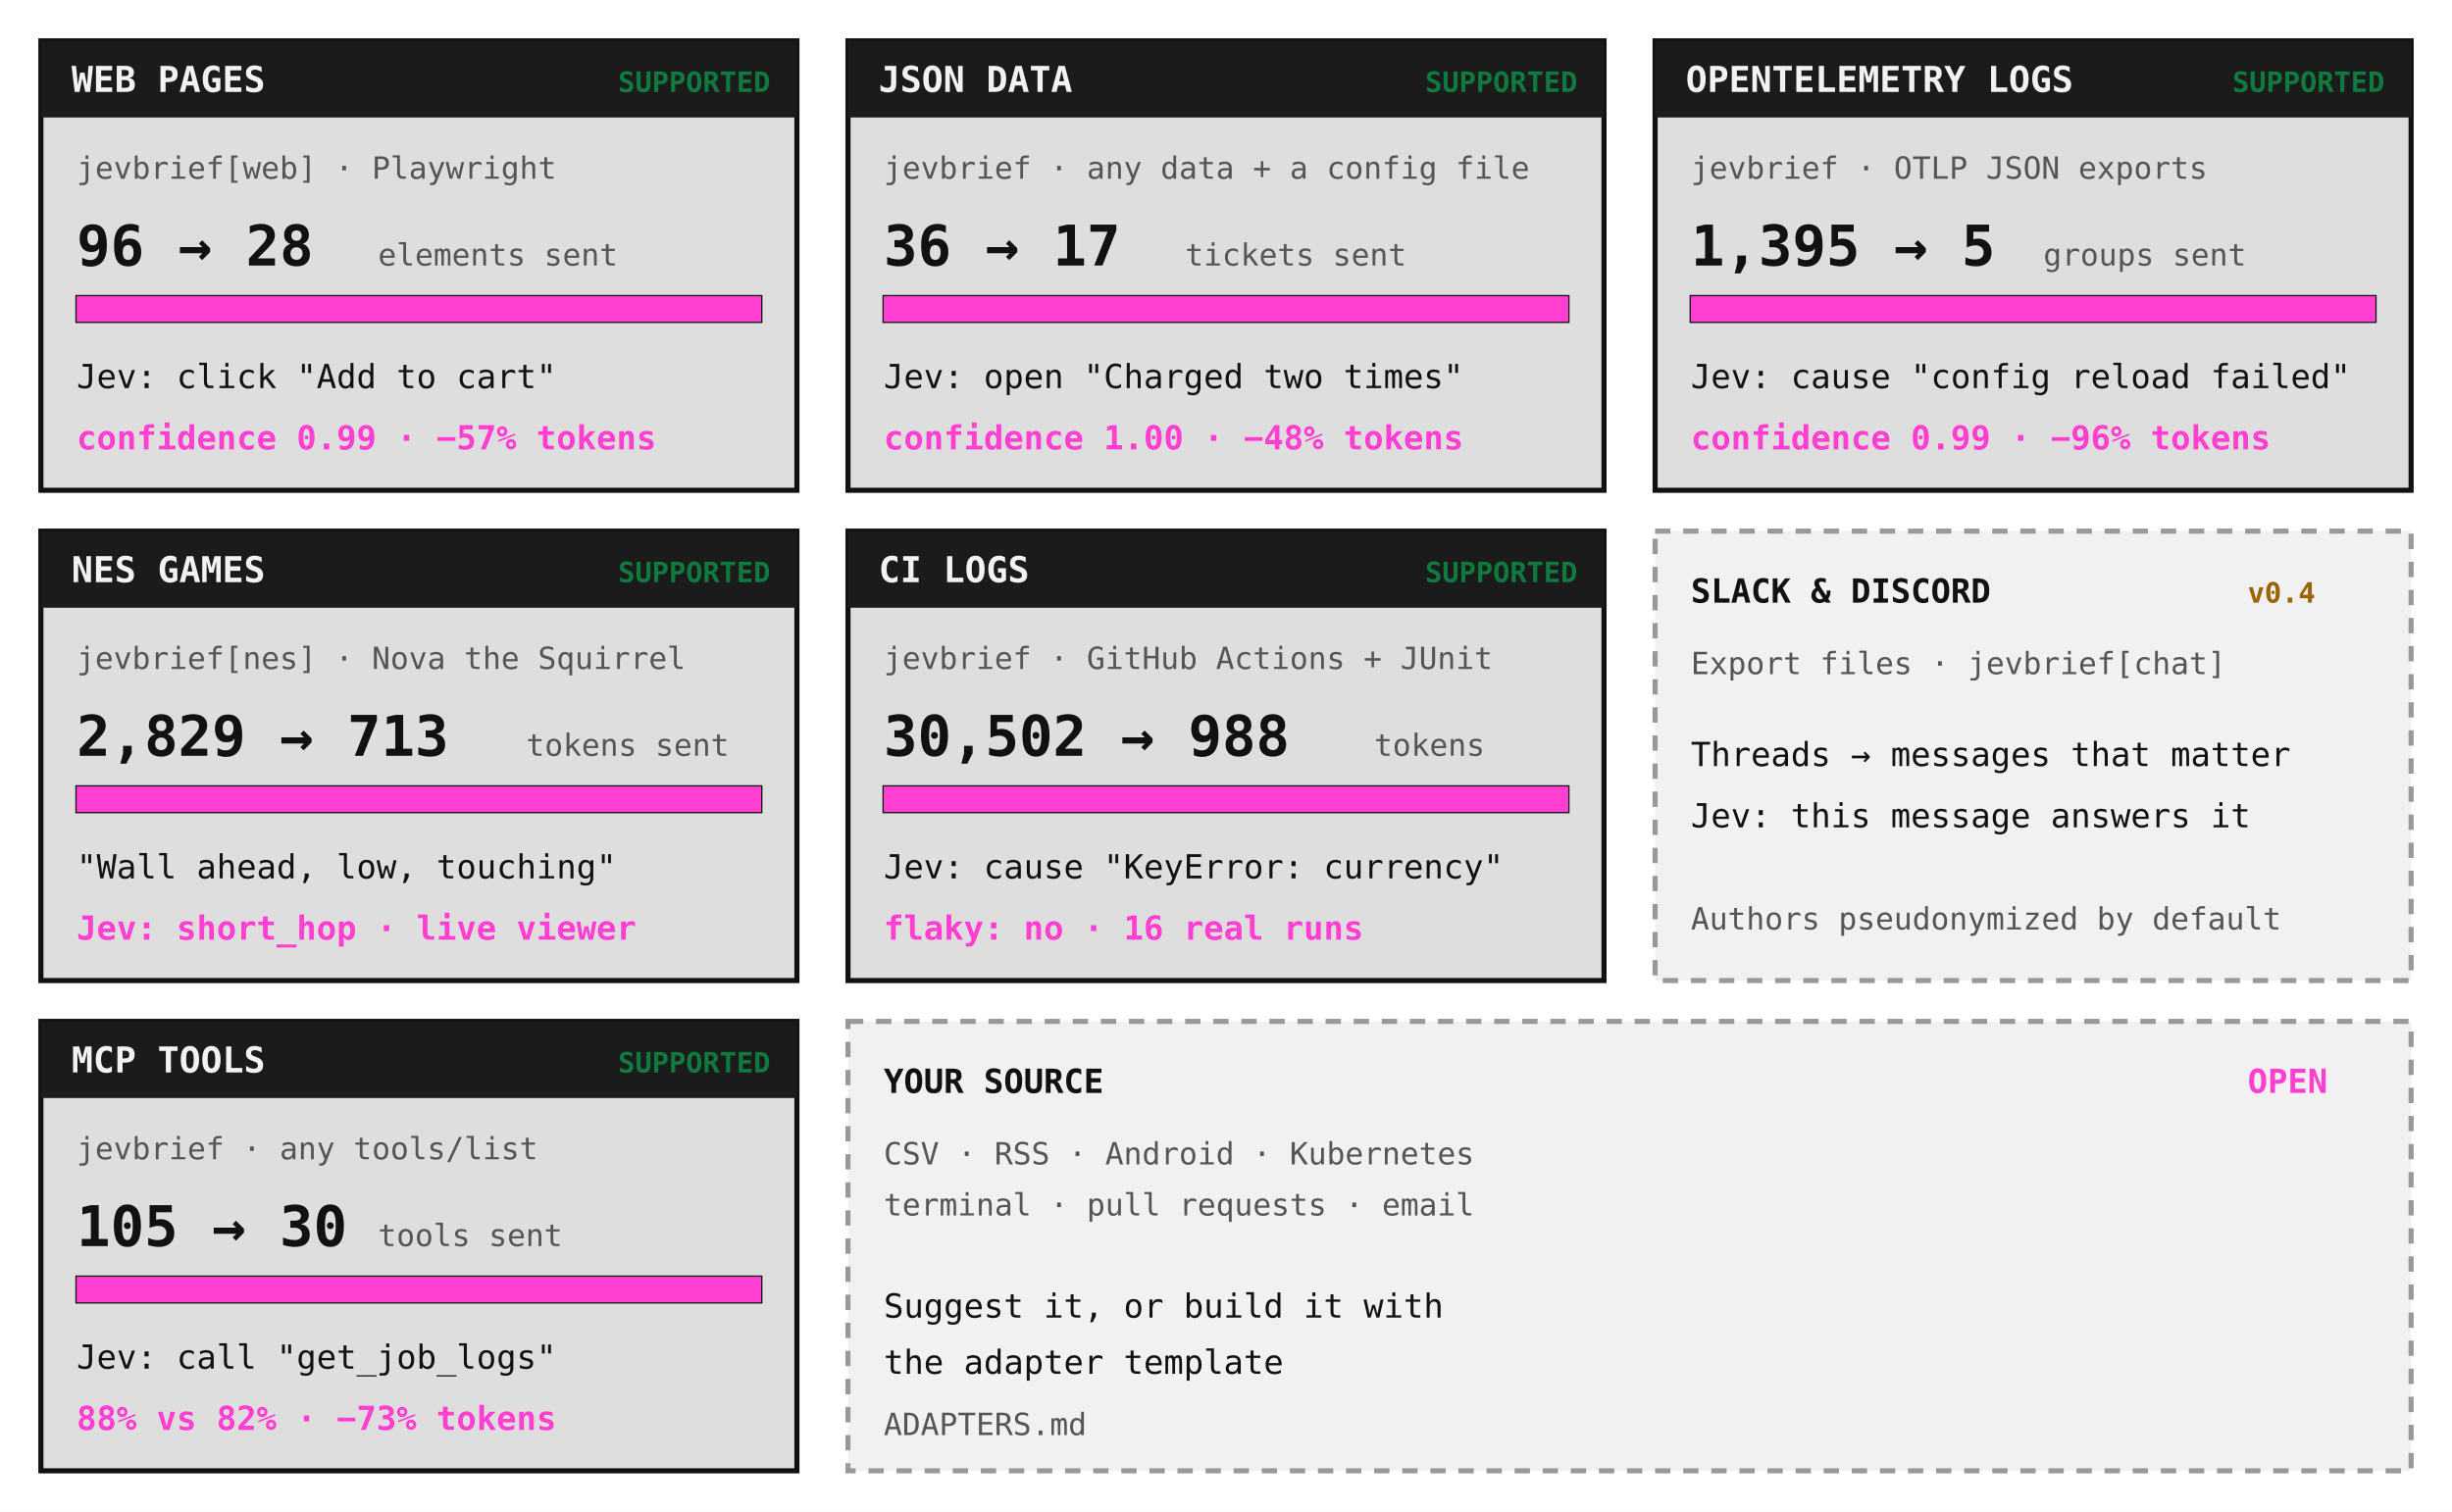
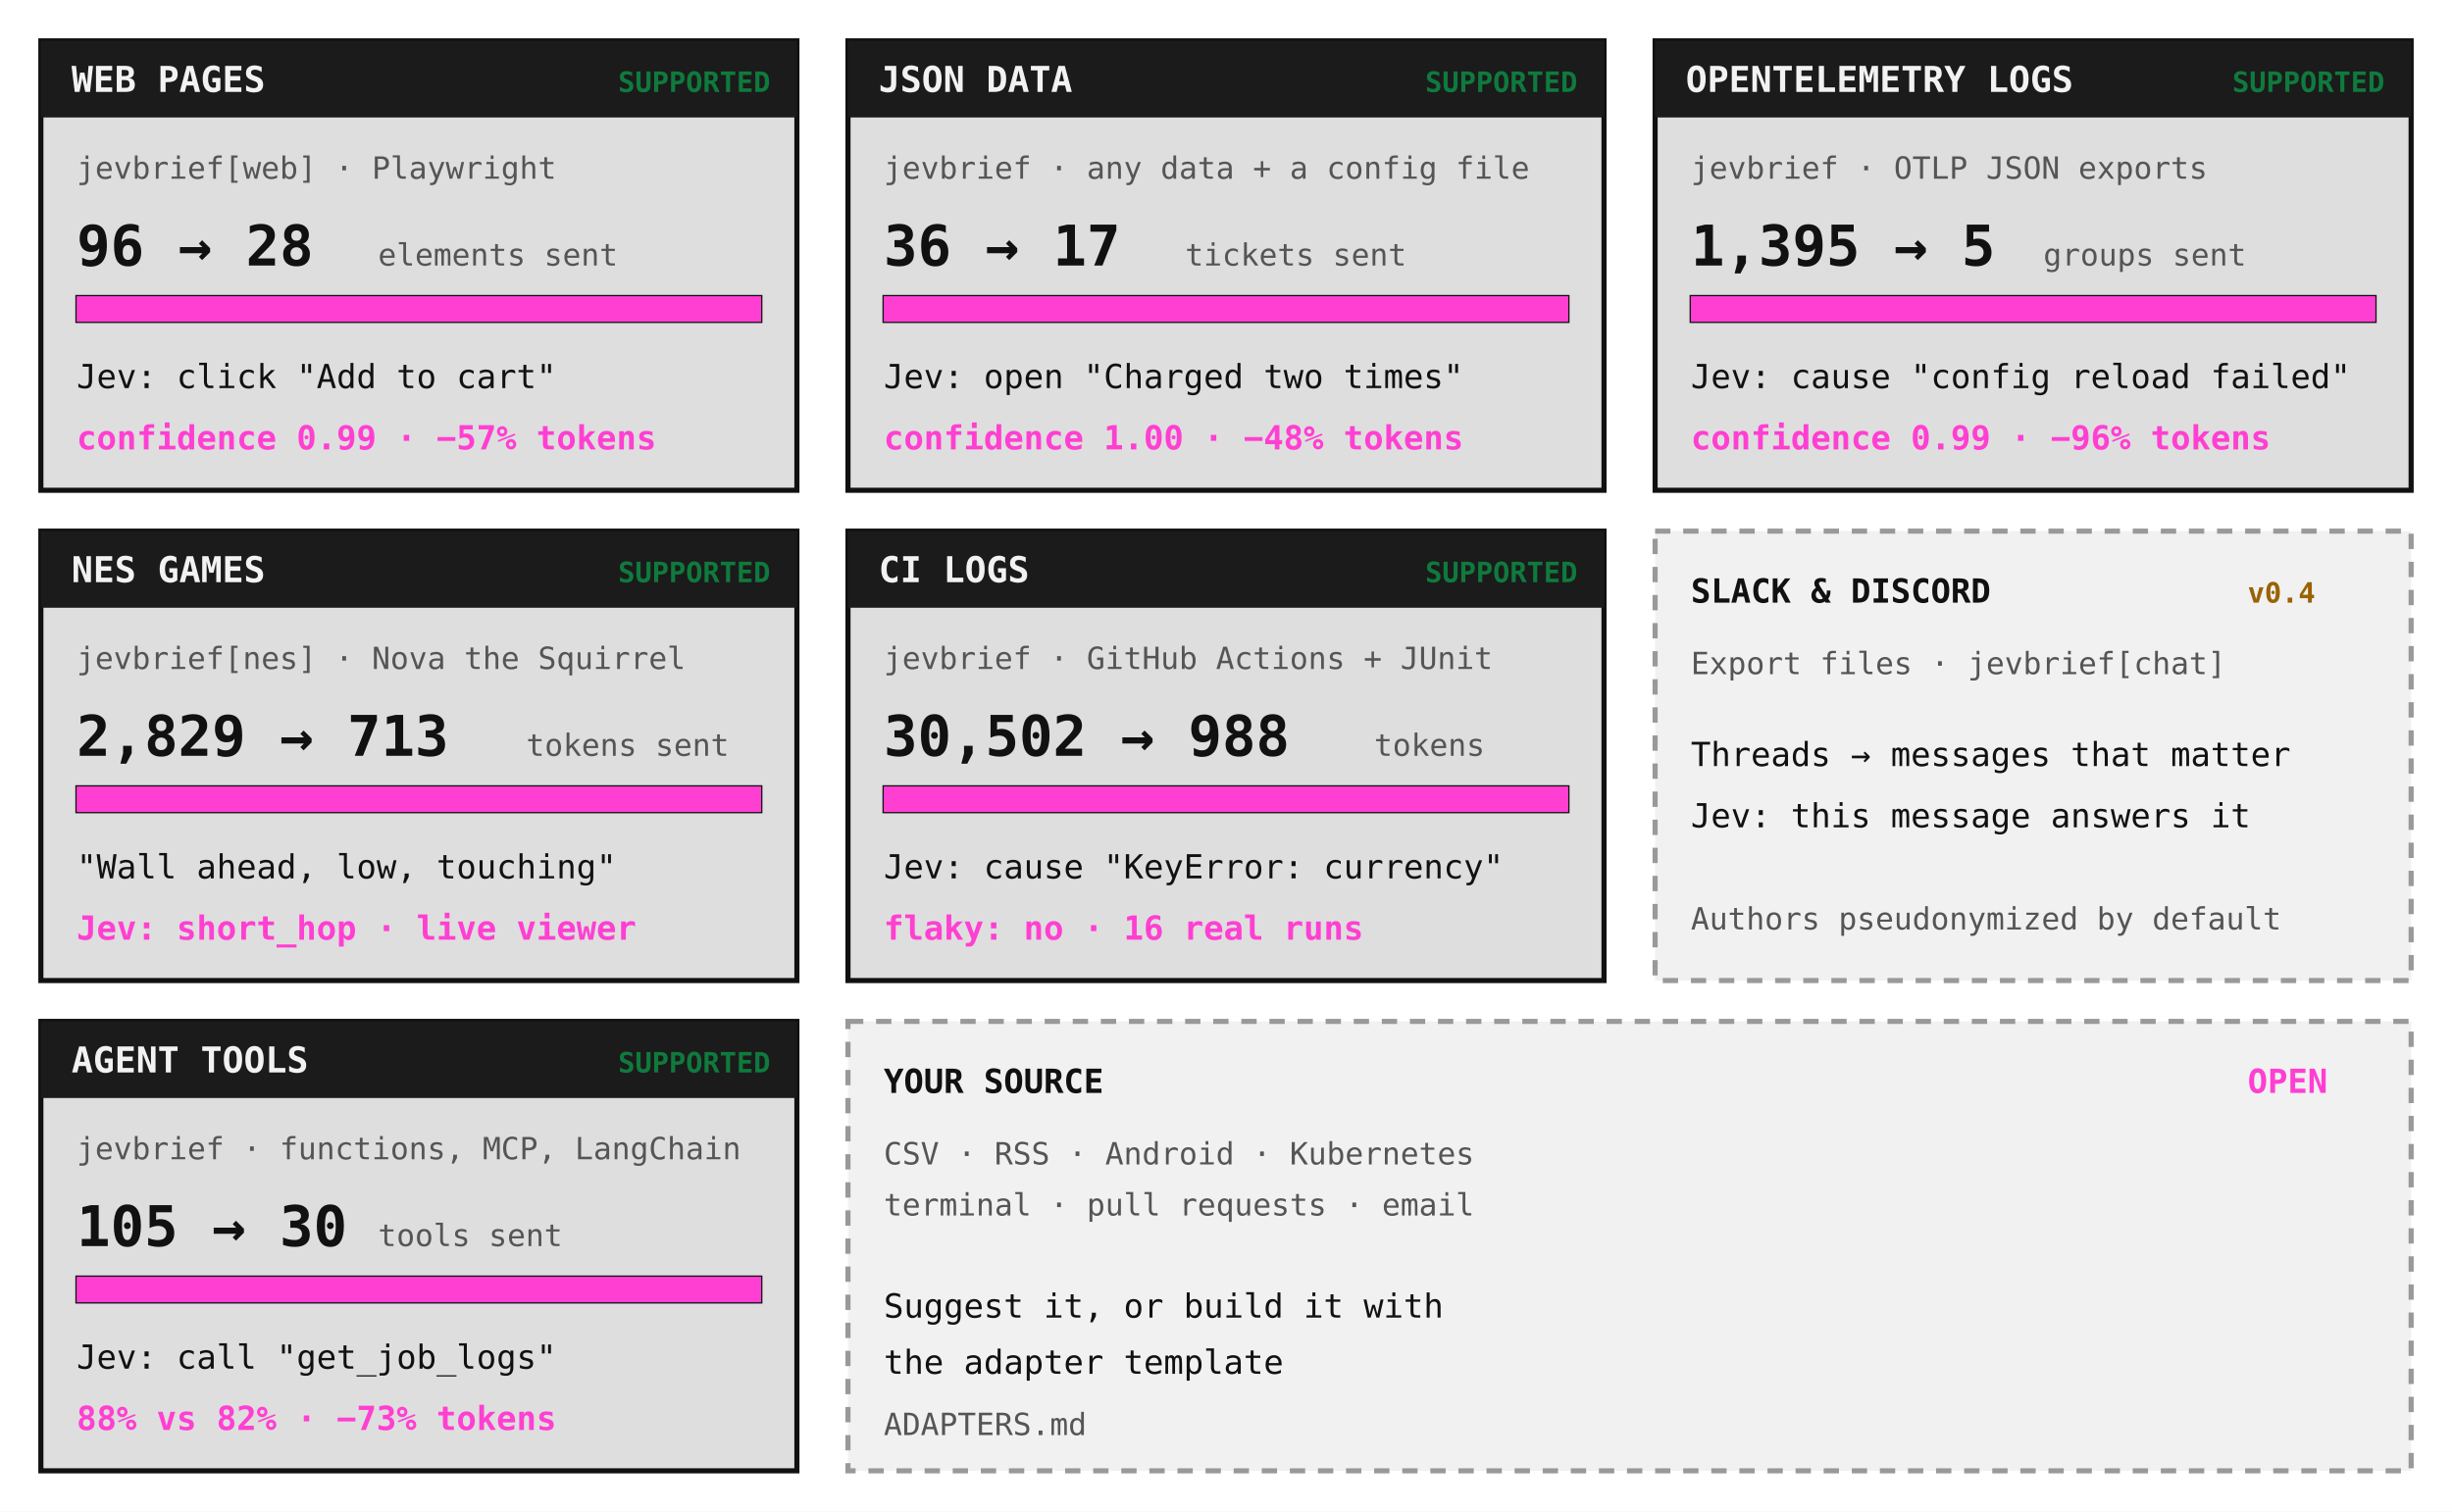
<svg xmlns="http://www.w3.org/2000/svg" viewBox="0 0 960 592" width="960" height="592" font-family="Consolas, 'Cascadia Mono', ui-monospace, monospace">
  <style>
    .bg { fill: #ffffff; }
    .card { fill: #dedede; stroke: #111; stroke-width: 2; }
    .soon { fill: #f1f1f1; stroke: #999; stroke-width: 2; stroke-dasharray: 6 5; }
    .bar { fill: #1b1b1b; }
    .bartxt { fill: #f2f2f2; font-size: 14px; font-weight: 700; }
    .tag { font-size: 11px; font-weight: 700; }
    .ok { fill: #0f7a3d; }
    .next { fill: #9a6200; }
    .t { fill: #111; font-size: 13px; }
    .m { fill: #555; font-size: 12px; }
    .big { fill: #111; font-size: 22px; font-weight: 700; }
    .pick { fill: #ff3fd2; font-size: 13px; font-weight: 700; }
    .track { fill: #fff; stroke: #111; stroke-width: 1; }
    .fill { fill: #ff3fd2; }
    @media (prefers-color-scheme: dark) {
      .bg { fill: #0e0e10; }
      .card { fill: #1c1c1f; stroke: #4a4a52; }
      .soon { fill: #141416; stroke: #4a4a52; }
      .bar { fill: #000; }
      .t, .big { fill: #ececec; }
      .m { fill: #9a9aa0; }
      .ok { fill: #5fd18e; }
      .next { fill: #f0b64a; }
      .track { fill: #2a2a30; stroke: #6a6a74; }
      .pick { fill: #ff5fdc; }
    }
    .grow { transform-box: fill-box; transform-origin: left; animation: grow 6s infinite ease-out; }
    .g2 { animation-delay: .4s; } .g3 { animation-delay: .8s; }
    .fade { animation: fade 6s infinite; } .f2 { animation-delay: .4s; } .f3 { animation-delay: .8s; }
    @keyframes grow { 0% { transform: scaleX(1); } 8% { transform: scaleX(1); } 30%, 85% { transform: scaleX(.08); } 100% { transform: scaleX(1); } }
    @keyframes fade { 0%, 30% { opacity: 0; } 40%, 88% { opacity: 1; } 100% { opacity: 0; } }
  </style>
  <rect class="bg" width="960" height="592" />
  <g transform="translate(16,16)">
    <rect class="card" width="296" height="176" />
    <rect class="bar" width="296" height="30" />
    <text class="bartxt" x="12" y="20">WEB PAGES</text>
    <text class="tag ok" x="226" y="20">SUPPORTED</text>
    <text class="m" x="14" y="54">jevbrief[web] · Playwright</text>
    <text class="big" x="14" y="88">96 → 28</text>
    <text class="m" x="132" y="88">elements sent</text>
    <rect class="track" x="14" y="100" width="268" height="10" />
    <rect class="fill grow" x="14" y="100" width="268" height="10" />
    <text class="t fade" x="14" y="136">Jev: click "Add to cart"</text>
    <text class="pick fade" x="14" y="160">confidence 0.99 · −57% tokens</text>
  </g>
  <g transform="translate(332,16)">
    <rect class="card" width="296" height="176" />
    <rect class="bar" width="296" height="30" />
    <text class="bartxt" x="12" y="20">JSON DATA</text>
    <text class="tag ok" x="226" y="20">SUPPORTED</text>
    <text class="m" x="14" y="54">jevbrief · any data + a config file</text>
    <text class="big" x="14" y="88">36 → 17</text>
    <text class="m" x="132" y="88">tickets sent</text>
    <rect class="track" x="14" y="100" width="268" height="10" />
    <rect class="fill grow g2" x="14" y="100" width="268" height="10" />
    <text class="t fade f2" x="14" y="136">Jev: open "Charged two times"</text>
    <text class="pick fade f2" x="14" y="160">confidence 1.00 · −48% tokens</text>
  </g>
  <g transform="translate(648,16)">
    <rect class="card" width="296" height="176" />
    <rect class="bar" width="296" height="30" />
    <text class="bartxt" x="12" y="20">OPENTELEMETRY LOGS</text>
    <text class="tag ok" x="226" y="20">SUPPORTED</text>
    <text class="m" x="14" y="54">jevbrief · OTLP JSON exports</text>
    <text class="big" x="14" y="88">1,395 → 5</text>
    <text class="m" x="152" y="88">groups sent</text>
    <rect class="track" x="14" y="100" width="268" height="10" />
    <rect class="fill grow g3" x="14" y="100" width="268" height="10" />
    <text class="t fade f3" x="14" y="136">Jev: cause "config reload failed"</text>
    <text class="pick fade f3" x="14" y="160">confidence 0.99 · −96% tokens</text>
  </g>
  <g transform="translate(16,208)">
    <rect class="card" width="296" height="176" />
    <rect class="bar" width="296" height="30" />
    <text class="bartxt" x="12" y="20">NES GAMES</text>
    <text class="tag ok" x="226" y="20">SUPPORTED</text>
    <text class="m" x="14" y="54">jevbrief[nes] · Nova the Squirrel</text>
    <text class="big" x="14" y="88">2,829 → 713</text>
    <text class="m" x="190" y="88">tokens sent</text>
    <rect class="track" x="14" y="100" width="268" height="10" />
    <rect class="fill grow" x="14" y="100" width="268" height="10" />
    <text class="t fade" x="14" y="136">"Wall ahead, low, touching"</text>
    <text class="pick fade" x="14" y="160">Jev: short_hop · live viewer</text>
  </g>
  <g transform="translate(332,208)">
    <rect class="card" width="296" height="176" />
    <rect class="bar" width="296" height="30" />
    <text class="bartxt" x="12" y="20">CI LOGS</text>
    <text class="tag ok" x="226" y="20">SUPPORTED</text>
    <text class="m" x="14" y="54">jevbrief · GitHub Actions + JUnit</text>
    <text class="big" x="14" y="88">30,502 → 988</text>
    <text class="m" x="206" y="88">tokens</text>
    <rect class="track" x="14" y="100" width="268" height="10" />
    <rect class="fill grow g2" x="14" y="100" width="268" height="10" />
    <text class="t fade f2" x="14" y="136">Jev: cause "KeyError: currency"</text>
    <text class="pick fade f2" x="14" y="160">flaky: no · 16 real runs</text>
  </g>
  <g transform="translate(648,208)">
    <rect class="soon" width="296" height="176" />
    <text class="t" x="14" y="28" font-weight="700">SLACK &amp; DISCORD</text>
    <text class="tag next" x="232" y="28">v0.4</text>
    <text class="m" x="14" y="56">Export files · jevbrief[chat]</text>
    <text class="t" x="14" y="92">Threads → messages that matter</text>
    <text class="t" x="14" y="116">Jev: this message answers it</text>
    <text class="m" x="14" y="156">Authors pseudonymized by default</text>
  </g>
  <g transform="translate(16,400)">
    <rect class="card" width="296" height="176" />
    <rect class="bar" width="296" height="30" />
-     <text class="bartxt" x="12" y="20">MCP TOOLS</text>
+     <text class="bartxt" x="12" y="20">AGENT TOOLS</text>
    <text class="tag ok" x="226" y="20">SUPPORTED</text>
-     <text class="m" x="14" y="54">jevbrief · any tools/list</text>
+     <text class="m" x="14" y="54">jevbrief · functions, MCP, LangChain</text>
    <text class="big" x="14" y="88">105 → 30</text>
    <text class="m" x="132" y="88">tools sent</text>
    <rect class="track" x="14" y="100" width="268" height="10" />
    <rect class="fill grow g3" x="14" y="100" width="268" height="10" />
    <text class="t fade f3" x="14" y="136">Jev: call "get_job_logs"</text>
    <text class="pick fade f3" x="14" y="160">88% vs 82% · −73% tokens</text>
  </g>
  <g transform="translate(332,400)">
    <rect class="soon" width="612" height="176" />
    <text class="t" x="14" y="28" font-weight="700">YOUR SOURCE</text>
    <text class="pick" x="548" y="28" font-size="11">OPEN</text>
    <text class="m" x="14" y="56">CSV · RSS · Android · Kubernetes</text>
    <text class="m" x="14" y="76">terminal · pull requests · email</text>
    <text class="t" x="14" y="116">Suggest it, or build it with</text>
    <text class="t" x="14" y="138">the adapter template</text>
    <text class="m" x="14" y="162">ADAPTERS.md</text>
  </g>
</svg>
